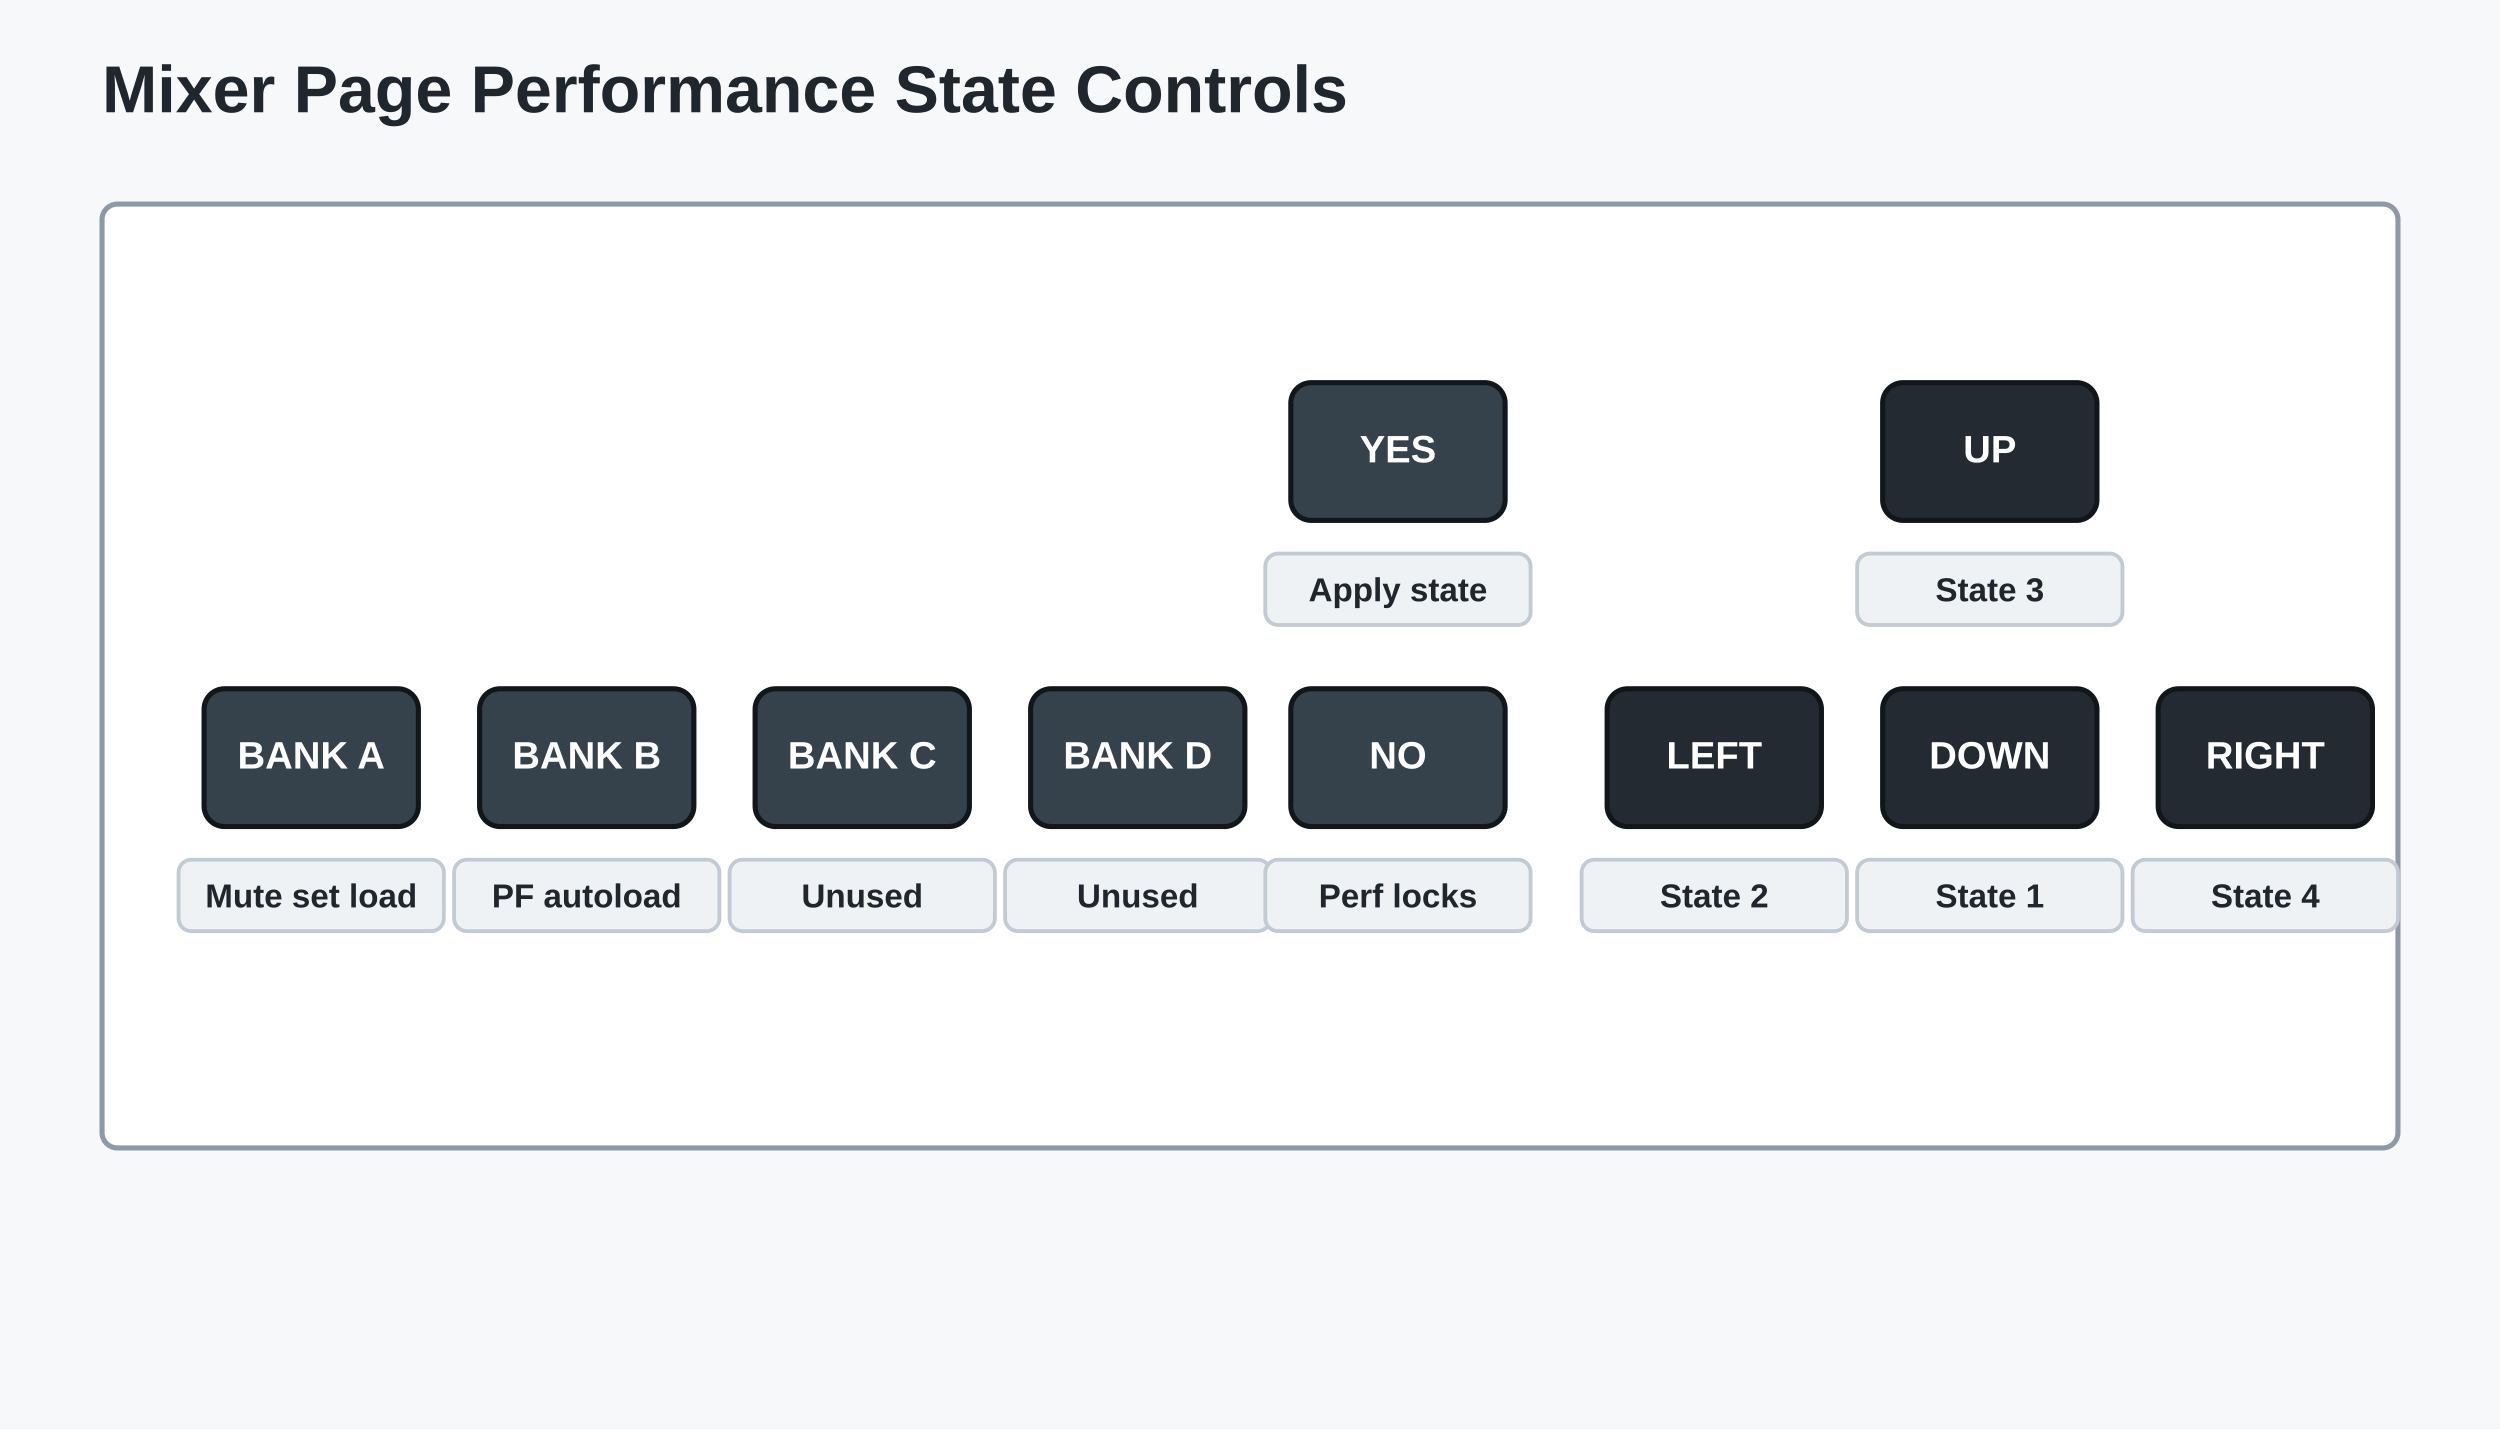
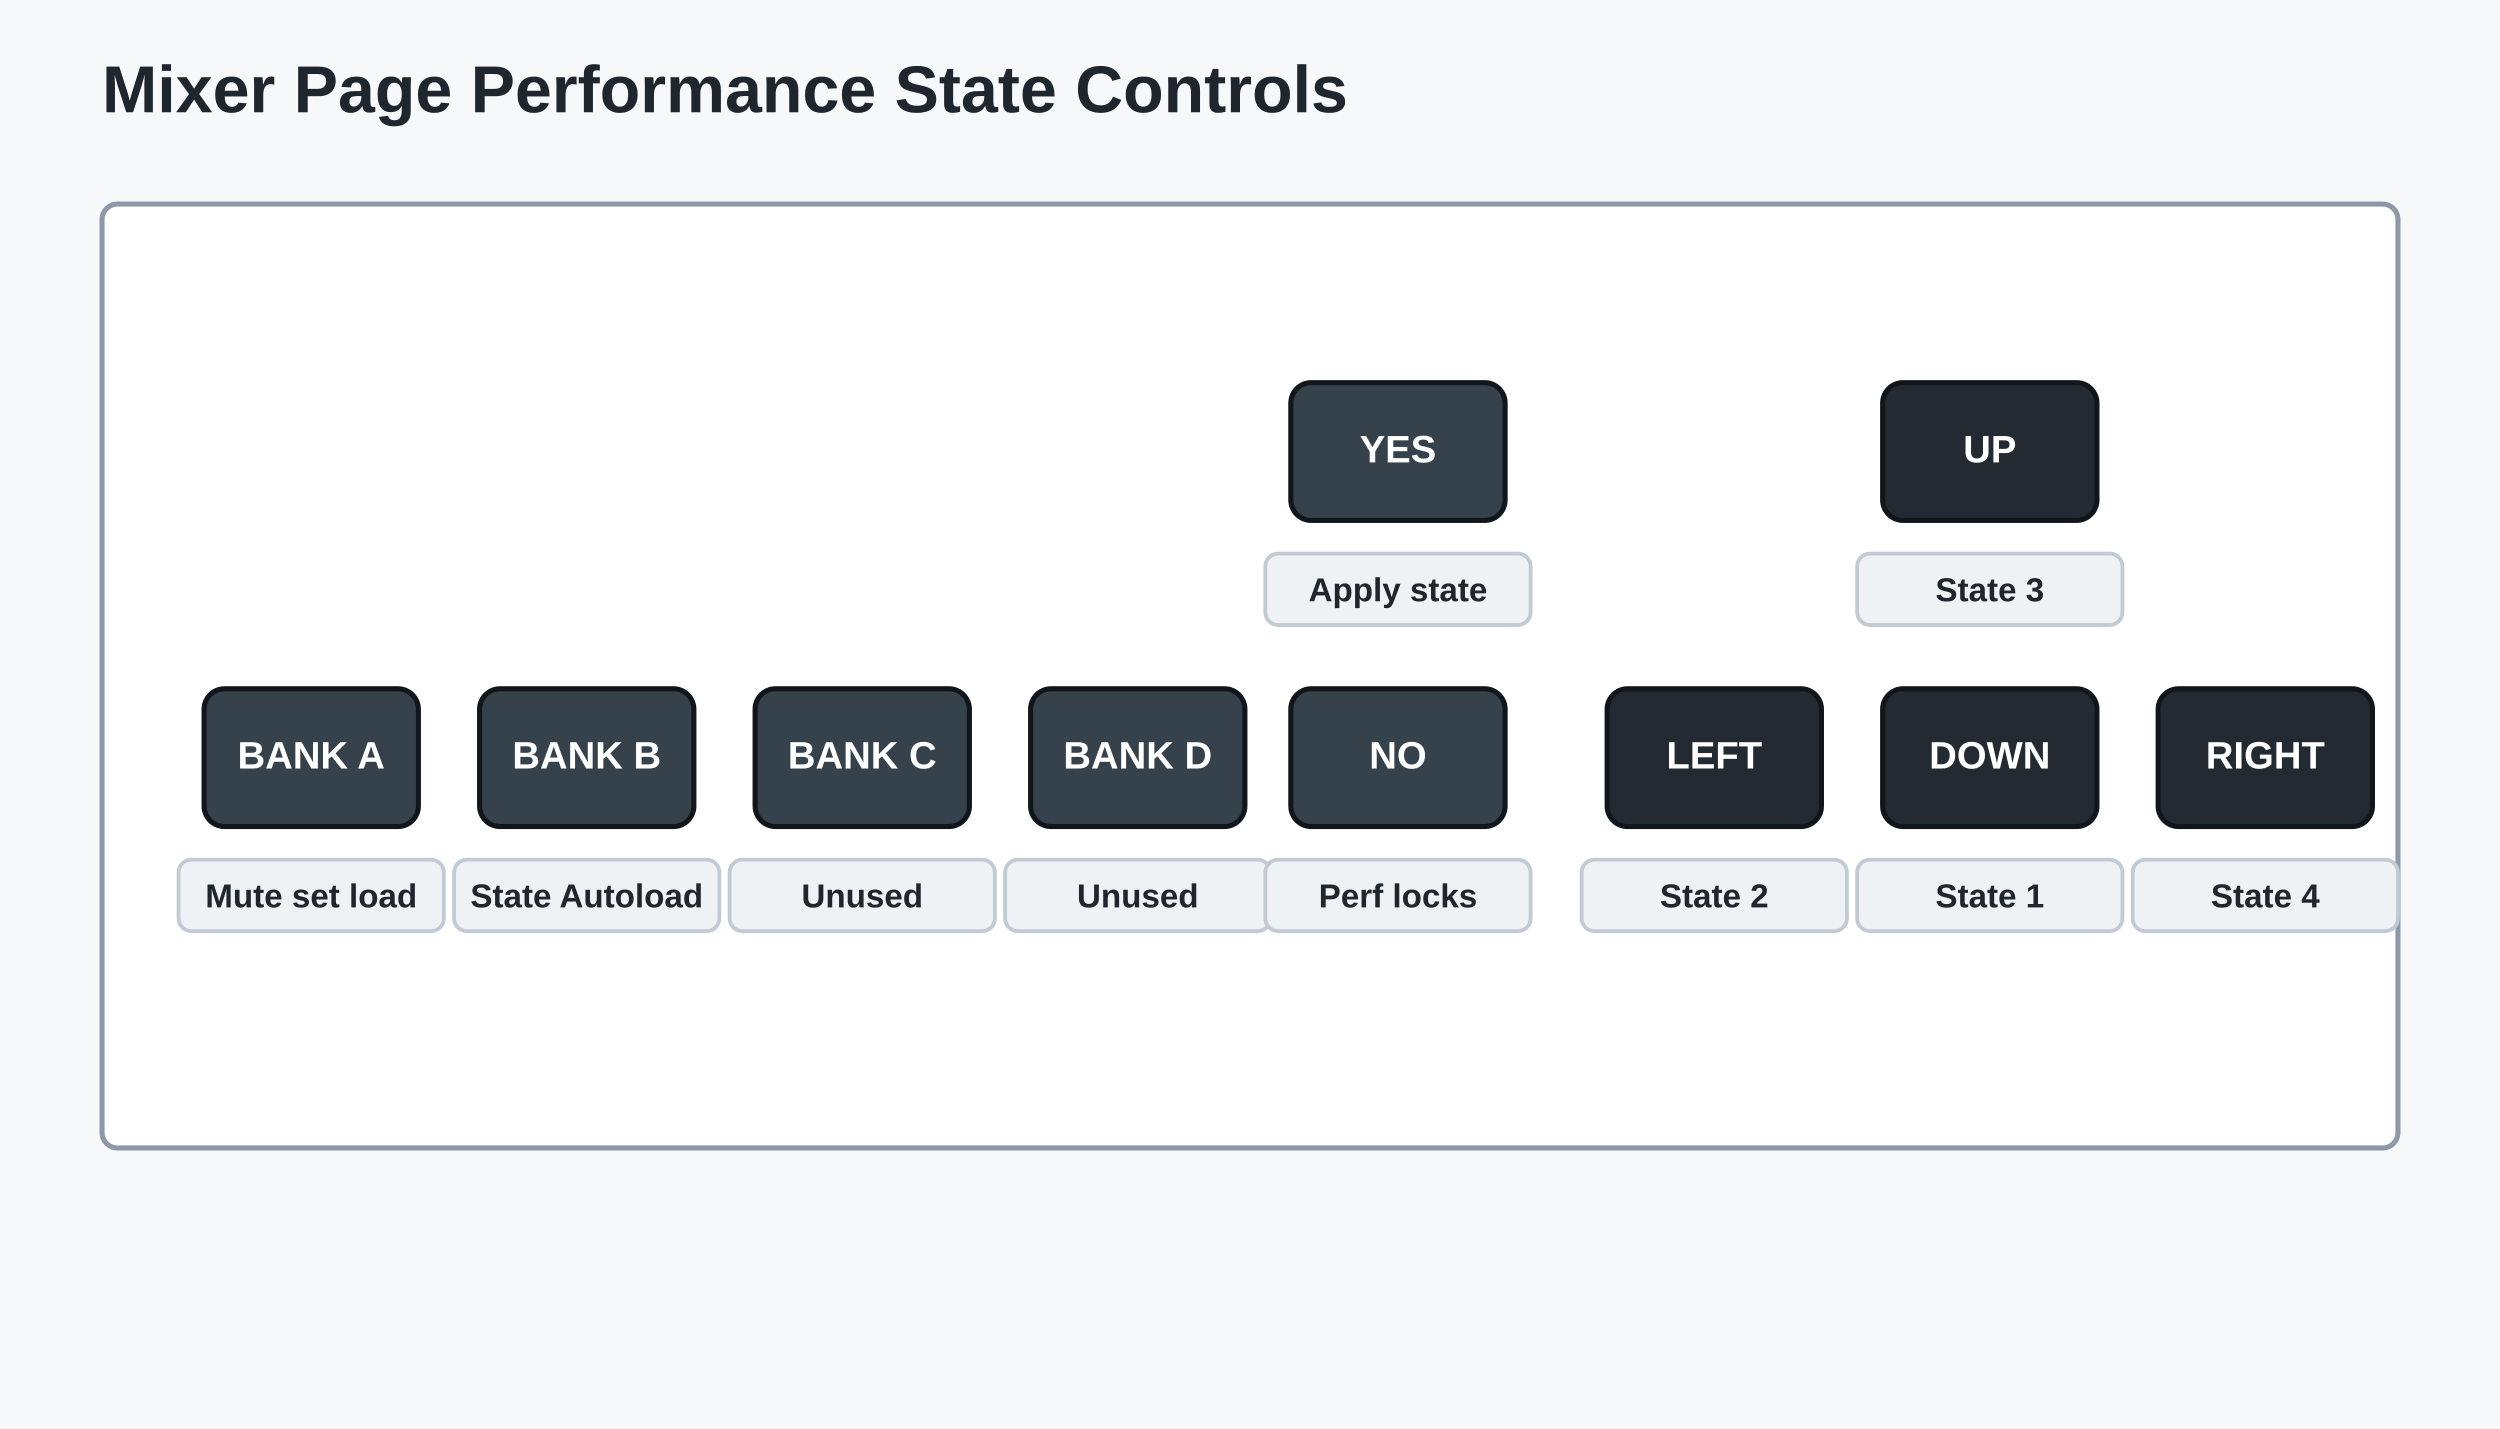
<svg xmlns="http://www.w3.org/2000/svg" viewBox="0 0 980 560" role="img" aria-labelledby="title desc">
  <defs>
    <style>
      .bg { fill: #f7f8fa; }
      .panel { fill: #ffffff; stroke: #8d99a6; stroke-width: 2; }
      .key { fill: #232a31; stroke: #11161b; stroke-width: 2; }
      .key-mid { fill: #35414b; stroke: #11161b; stroke-width: 2; }
      .key-text { fill: #ffffff; font: 700 15px Arial, Helvetica, sans-serif; text-anchor: middle; dominant-baseline: middle; }
      .title { fill: #20262d; font: 700 26px Arial, Helvetica, sans-serif; }
      .badge { fill: #eef2f5; stroke: #c2cad3; stroke-width: 1.5; }
      .badge-text { fill: #20262d; font: 700 13px Arial, Helvetica, sans-serif; text-anchor: middle; dominant-baseline: middle; }
    </style>
  </defs>
  <rect class="bg" x="0" y="0" width="980" height="560" />
  <text class="title" x="40" y="44">Mixer Page Performance State Controls</text>
  <rect class="panel" x="40" y="80" width="900" height="370" rx="6" />
  <g id="top-row">
    <rect class="key-mid" x="506" y="150" width="84" height="54" rx="8" />
    <text class="key-text" x="548" y="177">YES</text>
    <rect class="badge" x="496" y="217" width="104" height="28" rx="5" />
    <text class="badge-text" x="548" y="232">Apply state</text>
    <rect class="key" x="738" y="150" width="84" height="54" rx="8" />
    <text class="key-text" x="780" y="177">UP</text>
    <rect class="badge" x="728" y="217" width="104" height="28" rx="5" />
    <text class="badge-text" x="780" y="232">State 3</text>
  </g>
  <g id="bottom-row">
    <rect class="key-mid" x="80" y="270" width="84" height="54" rx="8" />
    <text class="key-text" x="122" y="297">BANK A</text>
    <rect class="badge" x="70" y="337" width="104" height="28" rx="5" />
    <text class="badge-text" x="122" y="352">Mute set load</text>
    <rect class="key-mid" x="188" y="270" width="84" height="54" rx="8" />
    <text class="key-text" x="230" y="297">BANK B</text>
    <rect class="badge" x="178" y="337" width="104" height="28" rx="5" />
-     <text class="badge-text" x="230" y="352">PF autoload</text>
+     <text class="badge-text" x="230" y="352">State Autoload</text>
    <rect class="key-mid" x="296" y="270" width="84" height="54" rx="8" />
    <text class="key-text" x="338" y="297">BANK C</text>
    <rect class="badge" x="286" y="337" width="104" height="28" rx="5" />
    <text class="badge-text" x="338" y="352">Unused</text>
    <rect class="key-mid" x="404" y="270" width="84" height="54" rx="8" />
    <text class="key-text" x="446" y="297">BANK D</text>
    <rect class="badge" x="394" y="337" width="104" height="28" rx="5" />
    <text class="badge-text" x="446" y="352">Unused</text>
    <rect class="key-mid" x="506" y="270" width="84" height="54" rx="8" />
    <text class="key-text" x="548" y="297">NO</text>
    <rect class="badge" x="496" y="337" width="104" height="28" rx="5" />
    <text class="badge-text" x="548" y="352">Perf locks</text>
    <rect class="key" x="630" y="270" width="84" height="54" rx="8" />
    <text class="key-text" x="672" y="297">LEFT</text>
    <rect class="badge" x="620" y="337" width="104" height="28" rx="5" />
    <text class="badge-text" x="672" y="352">State 2</text>
    <rect class="key" x="738" y="270" width="84" height="54" rx="8" />
    <text class="key-text" x="780" y="297">DOWN</text>
    <rect class="badge" x="728" y="337" width="104" height="28" rx="5" />
    <text class="badge-text" x="780" y="352">State 1</text>
    <rect class="key" x="846" y="270" width="84" height="54" rx="8" />
    <text class="key-text" x="888" y="297">RIGHT</text>
    <rect class="badge" x="836" y="337" width="104" height="28" rx="5" />
    <text class="badge-text" x="888" y="352">State 4</text>
  </g>
</svg>
